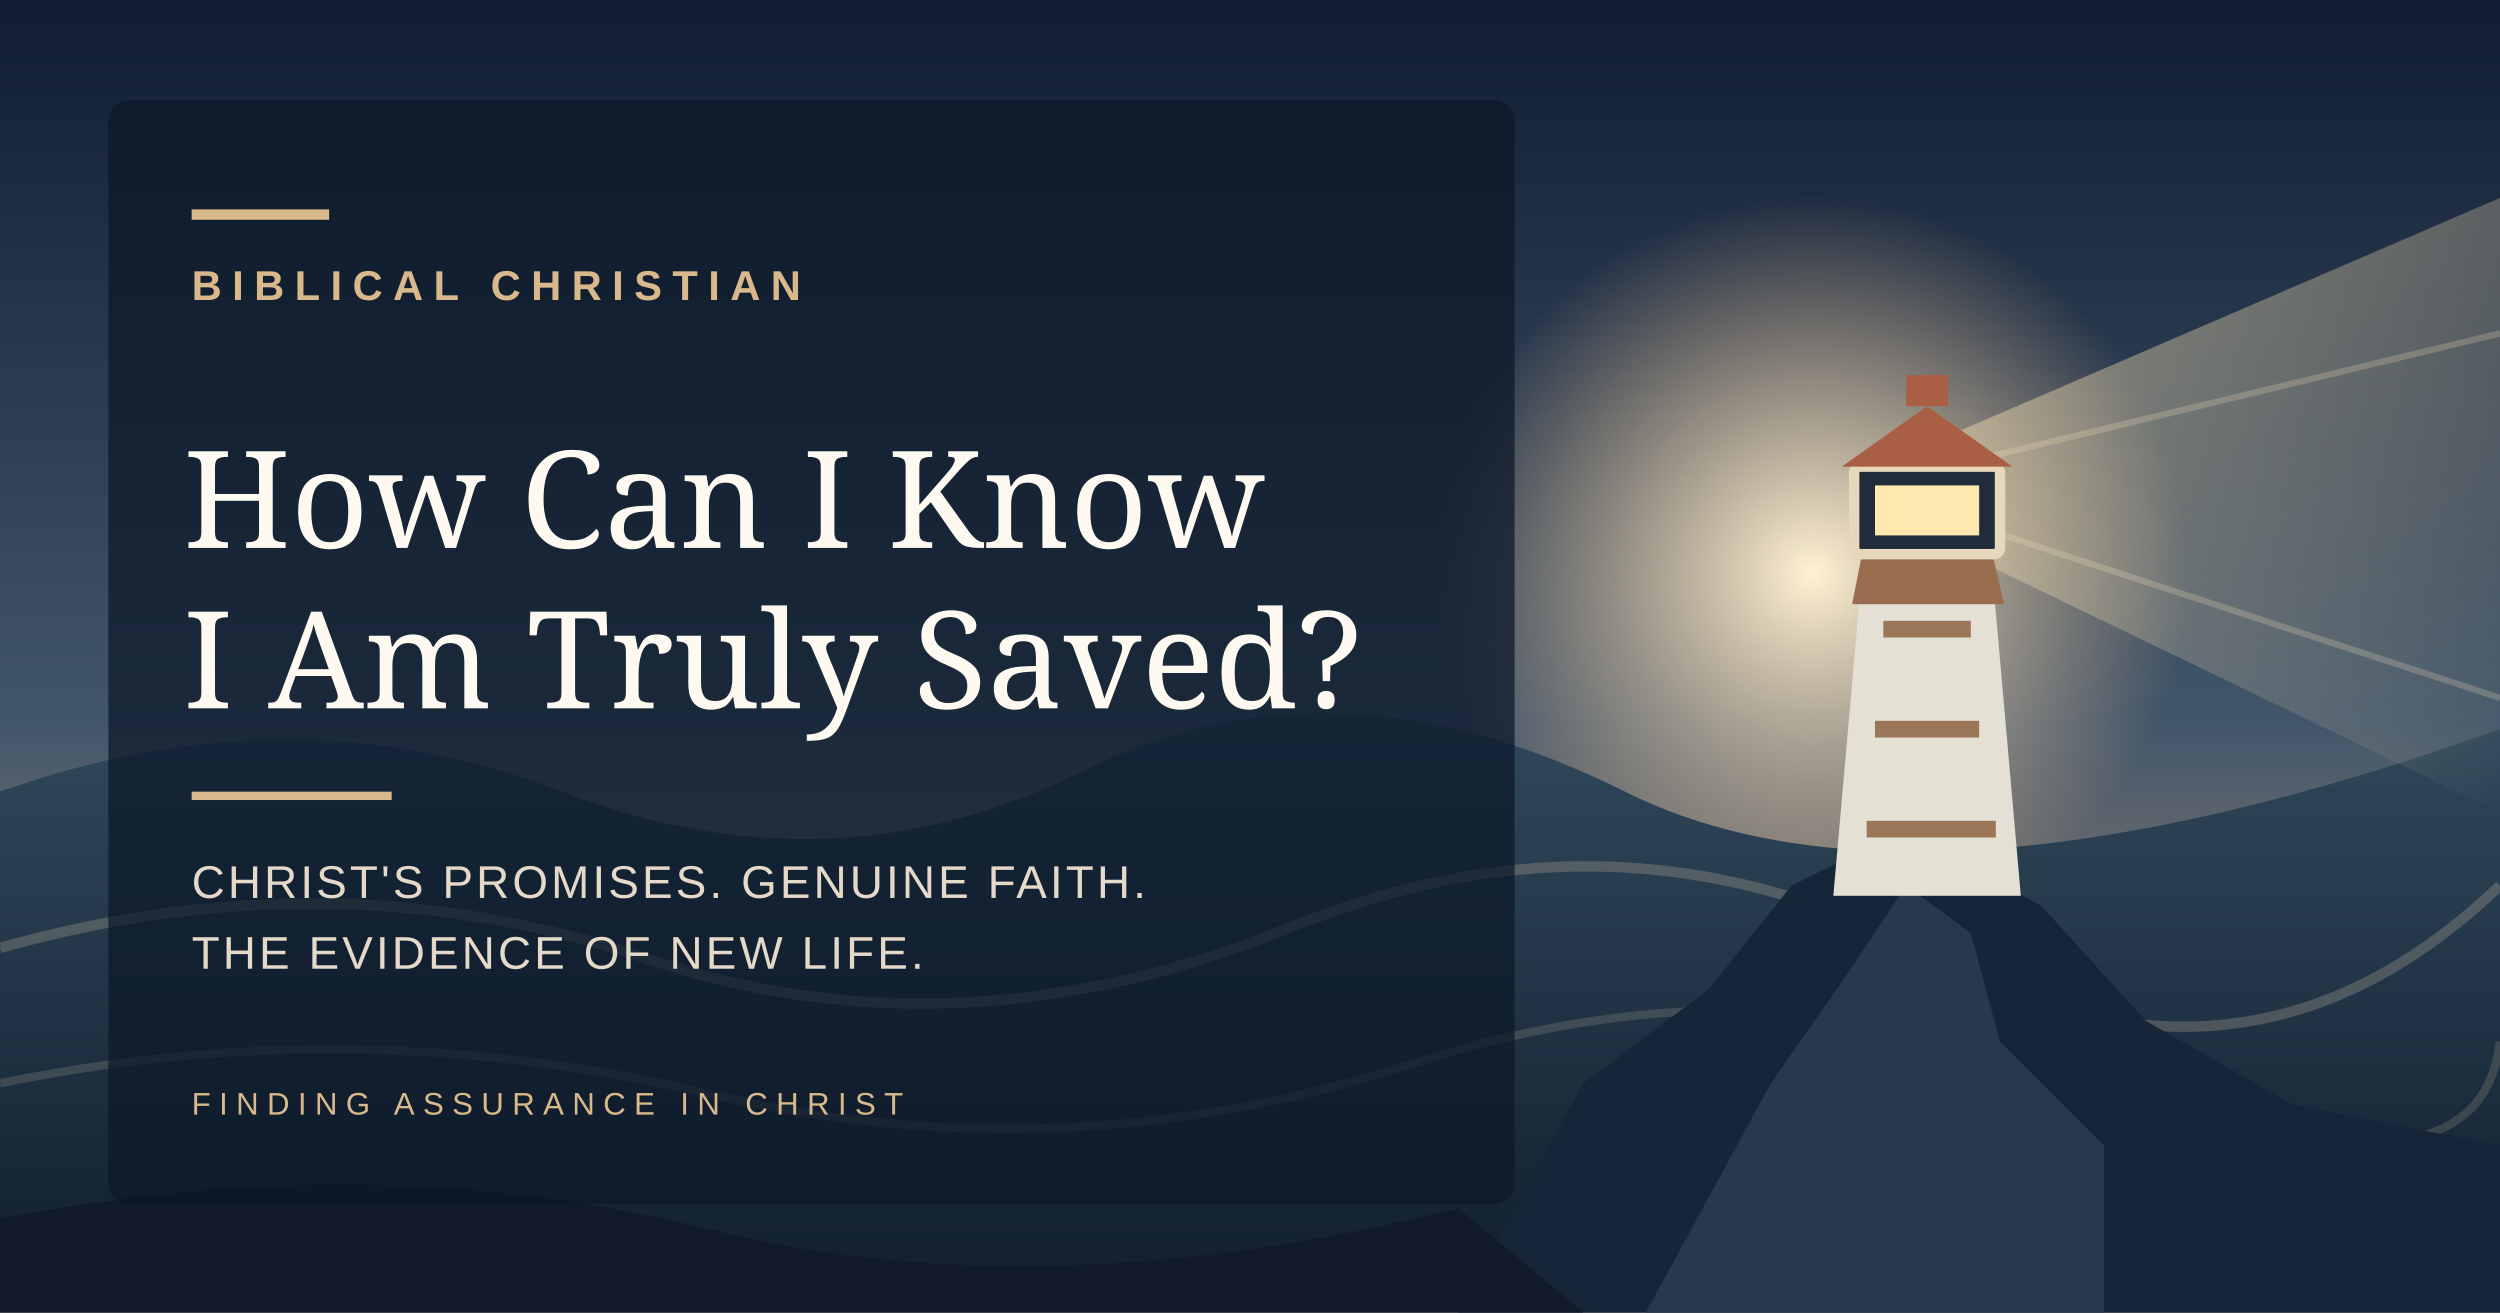
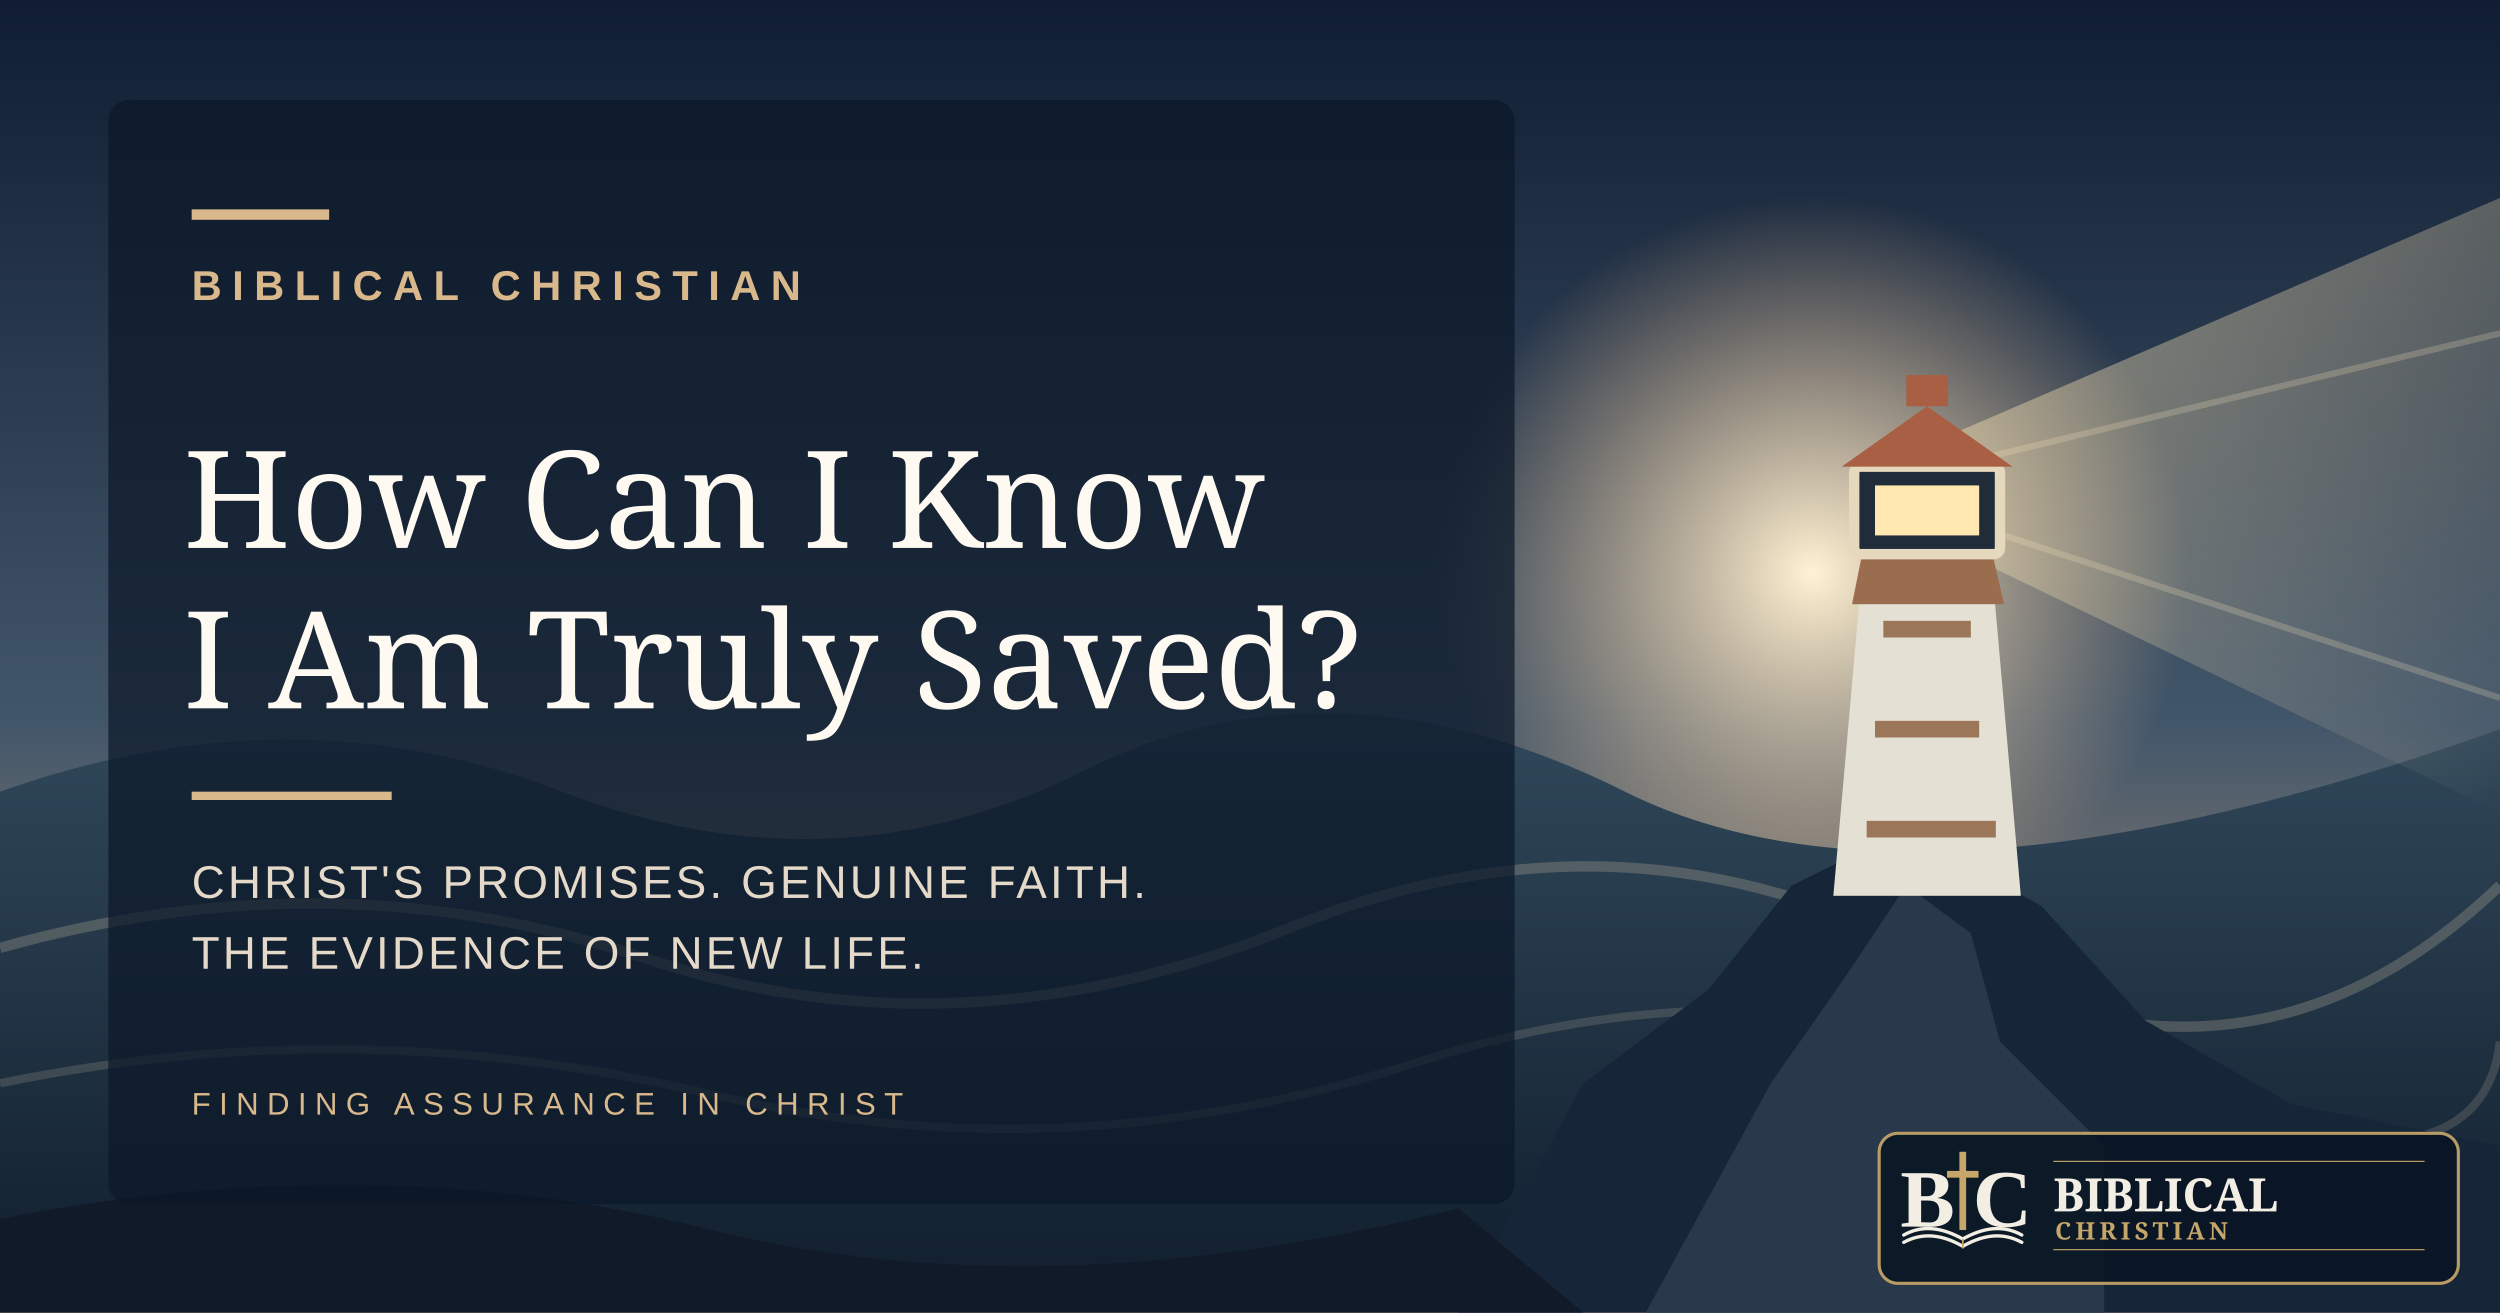
<svg xmlns="http://www.w3.org/2000/svg" width="1200" height="630" viewBox="0 0 1200 630">
  <defs>
    <linearGradient id="sky" x1="0" y1="0" x2="0" y2="1">
      <stop stop-color="#101d32" />
      <stop offset=".55" stop-color="#42566a" />
      <stop offset="1" stop-color="#d5a779" />
    </linearGradient>
    <linearGradient id="sea" x1="0" y1="0" x2="0" y2="1">
      <stop stop-color="#31495b" />
      <stop offset="1" stop-color="#101d2c" />
    </linearGradient>
    <linearGradient id="beam" x1="0" y1="0" x2="1" y2="1">
      <stop stop-color="#ffe8b6" stop-opacity=".55" />
      <stop offset="1" stop-color="#ffe8b6" stop-opacity="0" />
    </linearGradient>
    <radialGradient id="sun">
      <stop stop-color="#fff2d4" />
      <stop offset="1" stop-color="#f1c18b" stop-opacity="0" />
    </radialGradient>
  </defs>
  <rect width="1200" height="630" fill="url(#sky)" />
  <circle cx="870" cy="275" r="180" fill="url(#sun)" />
  <path d="M0 380Q140 330 270 380T520 370T780 380T1200 350V630H0Z" fill="url(#sea)" />
  <path d="M0 455Q160 410 310 460T620 445T930 460T1200 425" fill="none" stroke="#d7c4aa" stroke-opacity=".25" stroke-width="5" />
  <path d="M0 520Q170 485 340 525T680 510T1020 520T1200 500" fill="none" stroke="#d7c4aa" stroke-opacity=".18" stroke-width="4" />
  <path d="M700 630L760 520 820 475 860 425 915 398 980 435 1030 490 1100 530 1200 550V630Z" fill="#172538" />
  <path d="M790 630L850 520 885 470 915 425 946 448 960 500 1010 550V630Z" fill="#29394b" />
  <path d="M910 220L1200 95V390L910 250Z" fill="url(#beam)" />
  <path d="M910 230L1200 160M910 240L1200 335" stroke="#ffe9c2" stroke-opacity=".22" stroke-width="3" />
  <path d="M880 430L895 260H955L970 430Z" fill="#e5e0d4" />
  <path d="M895 260H955L962 290H889Z" fill="#9a6d4e" />
  <rect x="890" y="224" width="70" height="42" rx="3" fill="#202c3a" stroke="#e6d8bc" stroke-width="5" />
  <rect x="900" y="233" width="50" height="24" fill="#ffe7b0" />
  <path d="M884 224L925 195 966 224Z" fill="#a85f43" />
  <path d="M915 195V180H935V195" fill="#a85f43" />
  <path d="M904 302H946M900 350H950M896 398H958" stroke="#9b7659" stroke-width="8" />
  <path d="M0 585Q180 550 340 590T700 580L760 630H0Z" fill="#101a29" />
  <rect x="52" y="48" width="675" height="530" rx="10" fill="#0b1728" opacity=".72" />
  <path d="M92 103H158" stroke="#d9b98b" stroke-width="5" />
  <text x="92" y="144" fill="#d9b98b" font-family="Arial,sans-serif" font-size="20" font-weight="700" letter-spacing="5">BIBLICAL CHRISTIAN</text>
  <text x="88" y="263" fill="#fffaf1" font-family="Georgia,serif" font-size="65">How Can I Know</text>
  <text x="88" y="340" fill="#fffaf1" font-family="Georgia,serif" font-size="65">I Am Truly Saved?</text>
  <path d="M92 382H188" stroke="#d9b98b" stroke-width="4" />
  <text x="92" y="431" fill="#e5d9ca" font-family="Arial,sans-serif" font-size="22" letter-spacing="1.5">CHRIST'S PROMISES. GENUINE FAITH.</text>
  <text x="92" y="465" fill="#e5d9ca" font-family="Arial,sans-serif" font-size="22" letter-spacing="1.5">THE EVIDENCE OF NEW LIFE.</text>
  <text x="92" y="535" fill="#d9b98b" font-family="Arial,sans-serif" font-size="15" letter-spacing="4">FINDING ASSURANCE IN CHRIST</text>
+   <g id="brand-watermark" transform="translate(902 544)">
+     <rect width="278" height="72" rx="9" fill="#081522" fill-opacity=".88" stroke="#c7a66a" stroke-opacity=".92" stroke-width="1.5" />
+     <g transform="translate(8 4) scale(.27)">
+       <g fill="#f3eee3" font-family="Georgia,'Times New Roman',serif" font-weight="700">
+         <text x="8" y="151" font-size="145" letter-spacing="-8">B</text>
+         <text x="137" y="151" font-size="145" letter-spacing="-7">C</text>
+       </g>
+       <path d="M119 18V157M91 58H147" fill="none" stroke="#c7a66a" stroke-width="12" />
+       <path d="M14 166C48 147 83 153 119 173C155 153 190 147 224 166M14 179C49 160 84 166 119 186C154 166 189 160 224 179" fill="none" stroke="#f3eee3" stroke-width="6" stroke-linecap="round" />
+       <path d="M119 173V190" stroke="#c7a66a" stroke-width="3" />
+       <path d="M280 35H940M280 192H940" stroke="#c7a66a" stroke-width="2" />
+       <text x="280" y="124" fill="#f3eee3" font-family="Georgia,serif" font-size="82" font-weight="700">BIBLICAL</text>
+       <text x="283" y="174" fill="#c7a66a" font-family="Georgia,serif" font-size="43" font-weight="700" letter-spacing="7.5">CHRISTIAN</text>
+     </g>
+   </g>
</svg>
